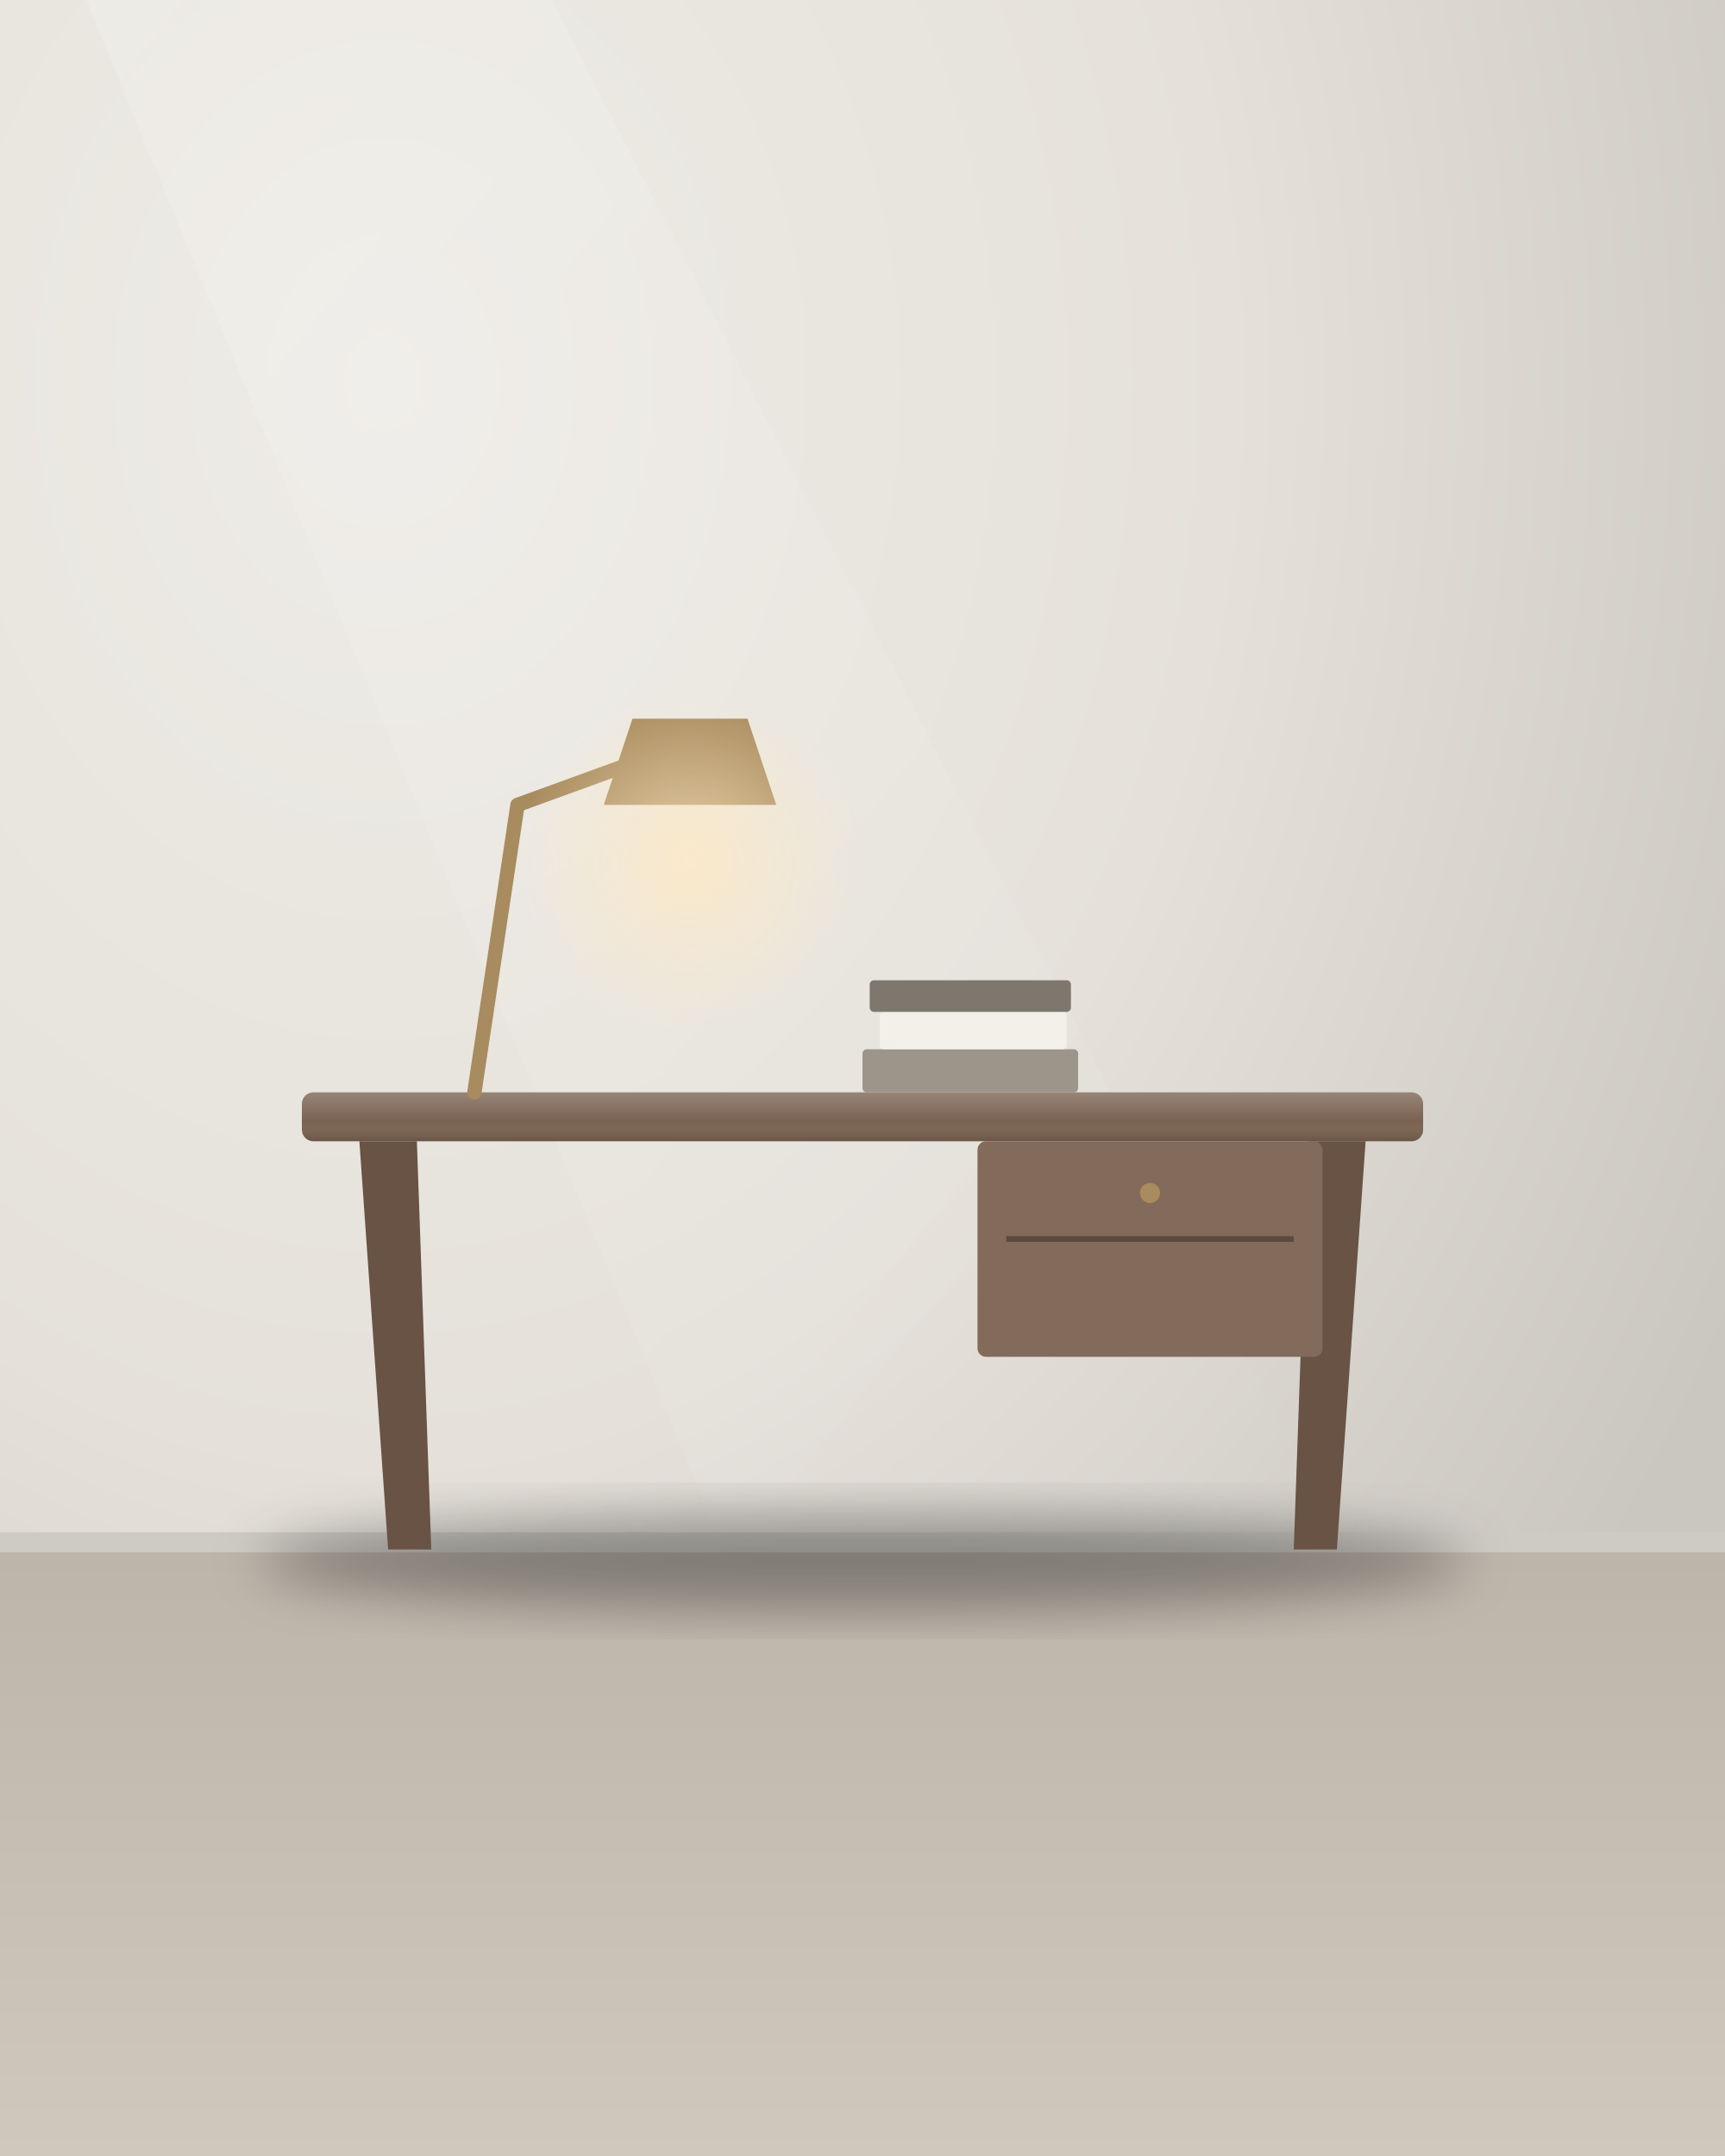
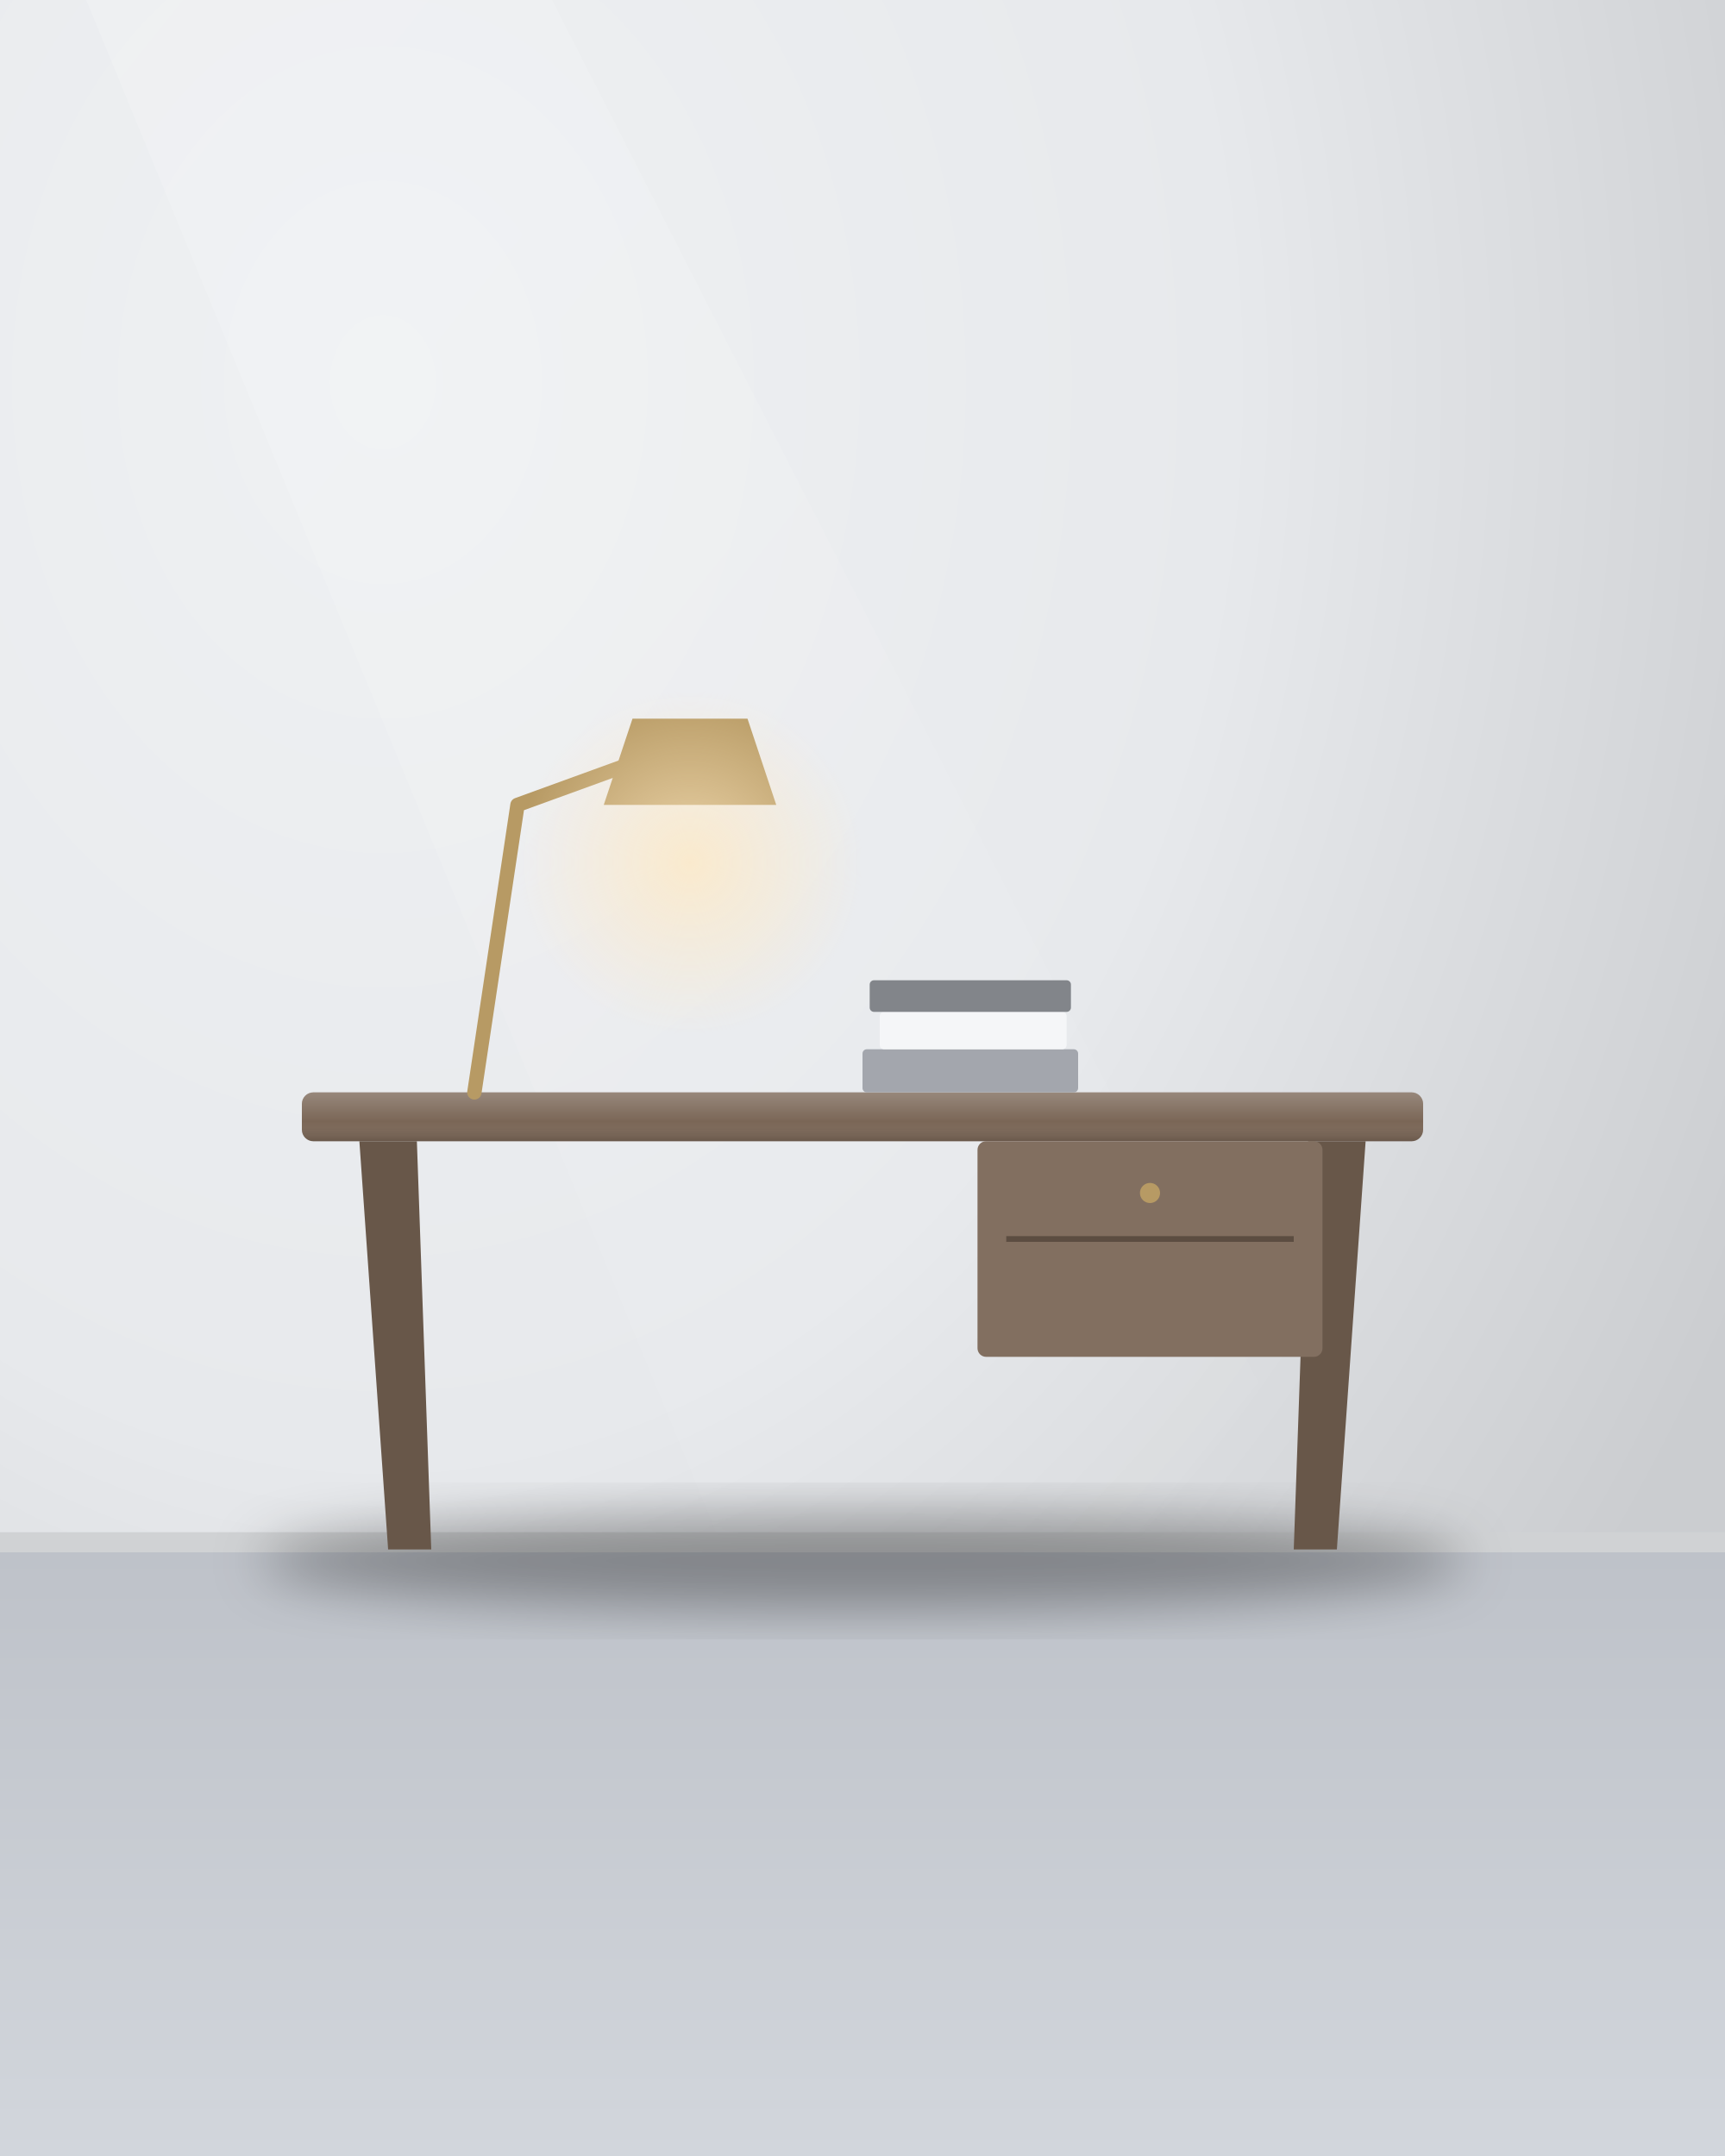
<svg xmlns="http://www.w3.org/2000/svg" viewBox="0 0 1200 1500" preserveAspectRatio="xMidYMid slice">
  <defs>
    <radialGradient id="light-desk-stone-a" cx="0.22" cy="0.18" r="0.9">
-       <stop offset="0" stop-color="#eeece7" />
-       <stop offset="0.55" stop-color="#E5E1DA" />
-       <stop offset="1" stop-color="#cac6c0" />
+       <stop offset="0" stop-color="#eff1f3" />
+       <stop offset="0.55" stop-color="#E7E9EC" />
+       <stop offset="1" stop-color="#cbcdd0" />
    </radialGradient>
    <linearGradient id="floor-desk-stone-a" x1="0" y1="0" x2="0" y2="1">
-       <stop offset="0" stop-color="#bcb5aa" />
-       <stop offset="1" stop-color="#cfc8bd" />
+       <stop offset="0" stop-color="#bec2c9" />
+       <stop offset="1" stop-color="#d2d6dc" />
    </linearGradient>
    <linearGradient id="sheen-desk-stone-a" x1="0" y1="0" x2="0" y2="1">
      <stop offset="0" stop-color="#ffffff" stop-opacity="0.22" />
      <stop offset="0.6" stop-color="#ffffff" stop-opacity="0" />
      <stop offset="1" stop-color="#000000" stop-opacity="0.14" />
    </linearGradient>
    <linearGradient id="beam-desk-stone-a" x1="0" y1="0" x2="1" y2="1">
      <stop offset="0" stop-color="#ffffff" stop-opacity="0.28" />
      <stop offset="1" stop-color="#ffffff" stop-opacity="0" />
    </linearGradient>
    <radialGradient id="glow-desk-stone-a" cx="0.5" cy="0.5" r="0.5">
      <stop offset="0" stop-color="#FFE9C2" stop-opacity="0.75" />
      <stop offset="1" stop-color="#FFE9C2" stop-opacity="0" />
    </radialGradient>
    <filter id="blur-desk-stone-a" x="-30%" y="-30%" width="160%" height="160%">
      <feGaussianBlur stdDeviation="18" />
    </filter>
    <filter id="soft-desk-stone-a" x="-10%" y="-10%" width="120%" height="120%">
      <feGaussianBlur stdDeviation="4" />
    </filter>
    <linearGradient id="mirror-desk-stone-a" x1="0" y1="0" x2="1" y2="1">
-       <stop offset="0" stop-color="#ece9e3" />
-       <stop offset="0.5" stop-color="#cecbc4" />
-       <stop offset="1" stop-color="#73716d" />
+       <stop offset="0" stop-color="#edeff1" />
+       <stop offset="0.5" stop-color="#d0d2d4" />
+       <stop offset="1" stop-color="#747576" />
    </linearGradient>
  </defs>
  <rect width="1200" height="1500" fill="url(#light-desk-stone-a)" />
  <path d="M60 0 L384 0 L936 1080 L504 1080 Z" fill="url(#beam-desk-stone-a)" opacity="0.55" />
-   <rect y="1066" width="1200" height="14" fill="#cecbc4" />
+   <rect y="1066" width="1200" height="14" fill="#d0d2d4" />
  <rect y="1080" width="1200" height="420" fill="url(#floor-desk-stone-a)" />
  <ellipse cx="600" cy="1086" rx="420" ry="34" fill="#000" opacity="0.32" filter="url(#blur-desk-stone-a)" />
-   <rect x="210" y="760" width="780" height="34" rx="8" fill="#7A6250" />
+   <rect x="210" y="760" width="780" height="34" rx="8" fill="#7A6656" />
  <rect x="210" y="760" width="780" height="34" rx="8" fill="url(#sheen-desk-stone-a)" />
-   <path d="M250 794 L270 1078 L300 1078 L290 794 Z M910 794 L900 1078 L930 1078 L950 794 Z" fill="#685344" />
-   <rect x="680" y="794" width="240" height="150" rx="6" fill="#826b5b" />
-   <rect x="700" y="860" width="200" height="4" rx="0" fill="#5c4a3c" />
-   <circle cx="800" cy="830" r="7" fill="#A88B5E" />
-   <path d="M330 760 L360 560 M360 560 L470 520" stroke="#A88B5E" stroke-width="10" stroke-linecap="round" fill="none" />
-   <path d="M440 500 L520 500 L540 560 L420 560 Z" fill="#A88B5E" />
+   <path d="M250 794 L270 1078 L300 1078 L290 794 Z M910 794 L900 1078 L930 1078 L950 794 Z" fill="#685749" />
+   <rect x="680" y="794" width="240" height="150" rx="6" fill="#826f60" />
+   <rect x="700" y="860" width="200" height="4" rx="0" fill="#5c4d41" />
+   <circle cx="800" cy="830" r="7" fill="#B79A64" />
+   <path d="M330 760 L360 560 M360 560 L470 520" stroke="#B79A64" stroke-width="10" stroke-linecap="round" fill="none" />
+   <path d="M440 500 L520 500 L540 560 L420 560 Z" fill="#B79A64" />
  <circle cx="480" cy="600" r="120" fill="url(#glow-desk-stone-a)" />
-   <rect x="600" y="730" width="150" height="30" rx="3" fill="#9C958A" />
-   <rect x="612" y="704" width="130" height="26" rx="3" fill="#F3F0EA" />
-   <rect x="605" y="682" width="140" height="22" rx="3" fill="#7d776e" />
+   <rect x="600" y="730" width="150" height="30" rx="3" fill="#A3A6AD" />
+   <rect x="612" y="704" width="130" height="26" rx="3" fill="#F5F6F8" />
+   <rect x="605" y="682" width="140" height="22" rx="3" fill="#82858a" />
</svg>
